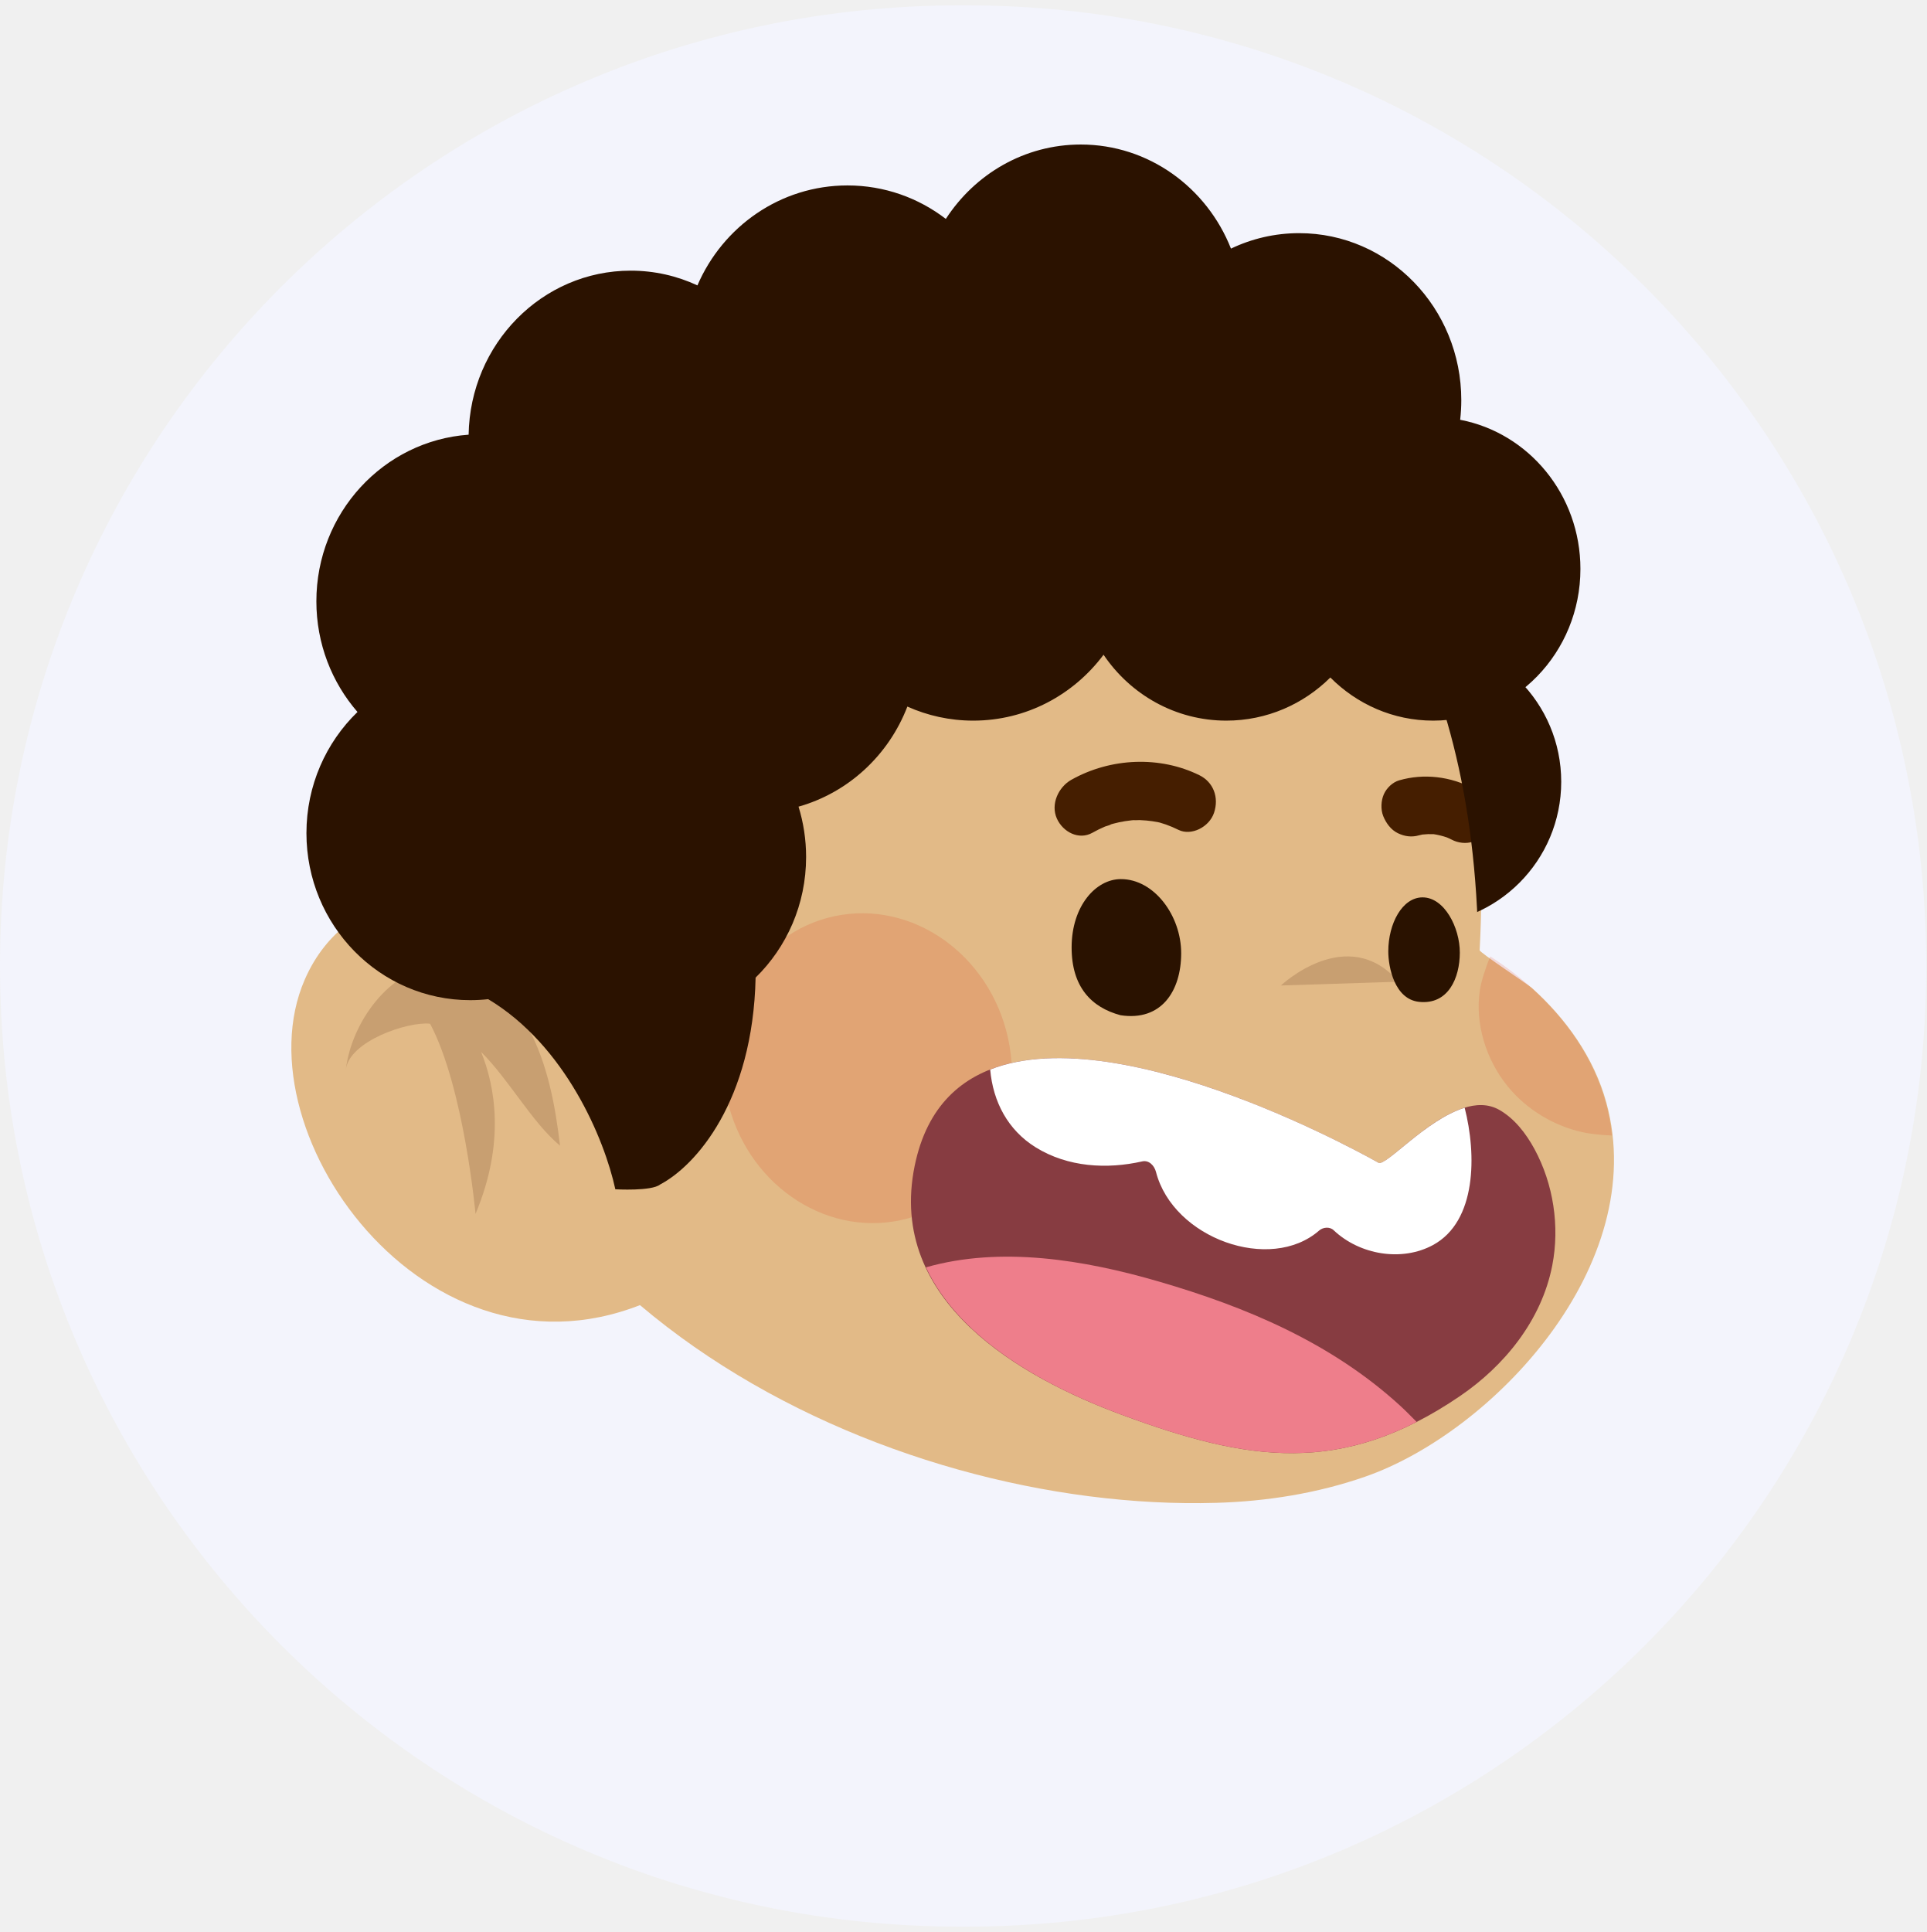
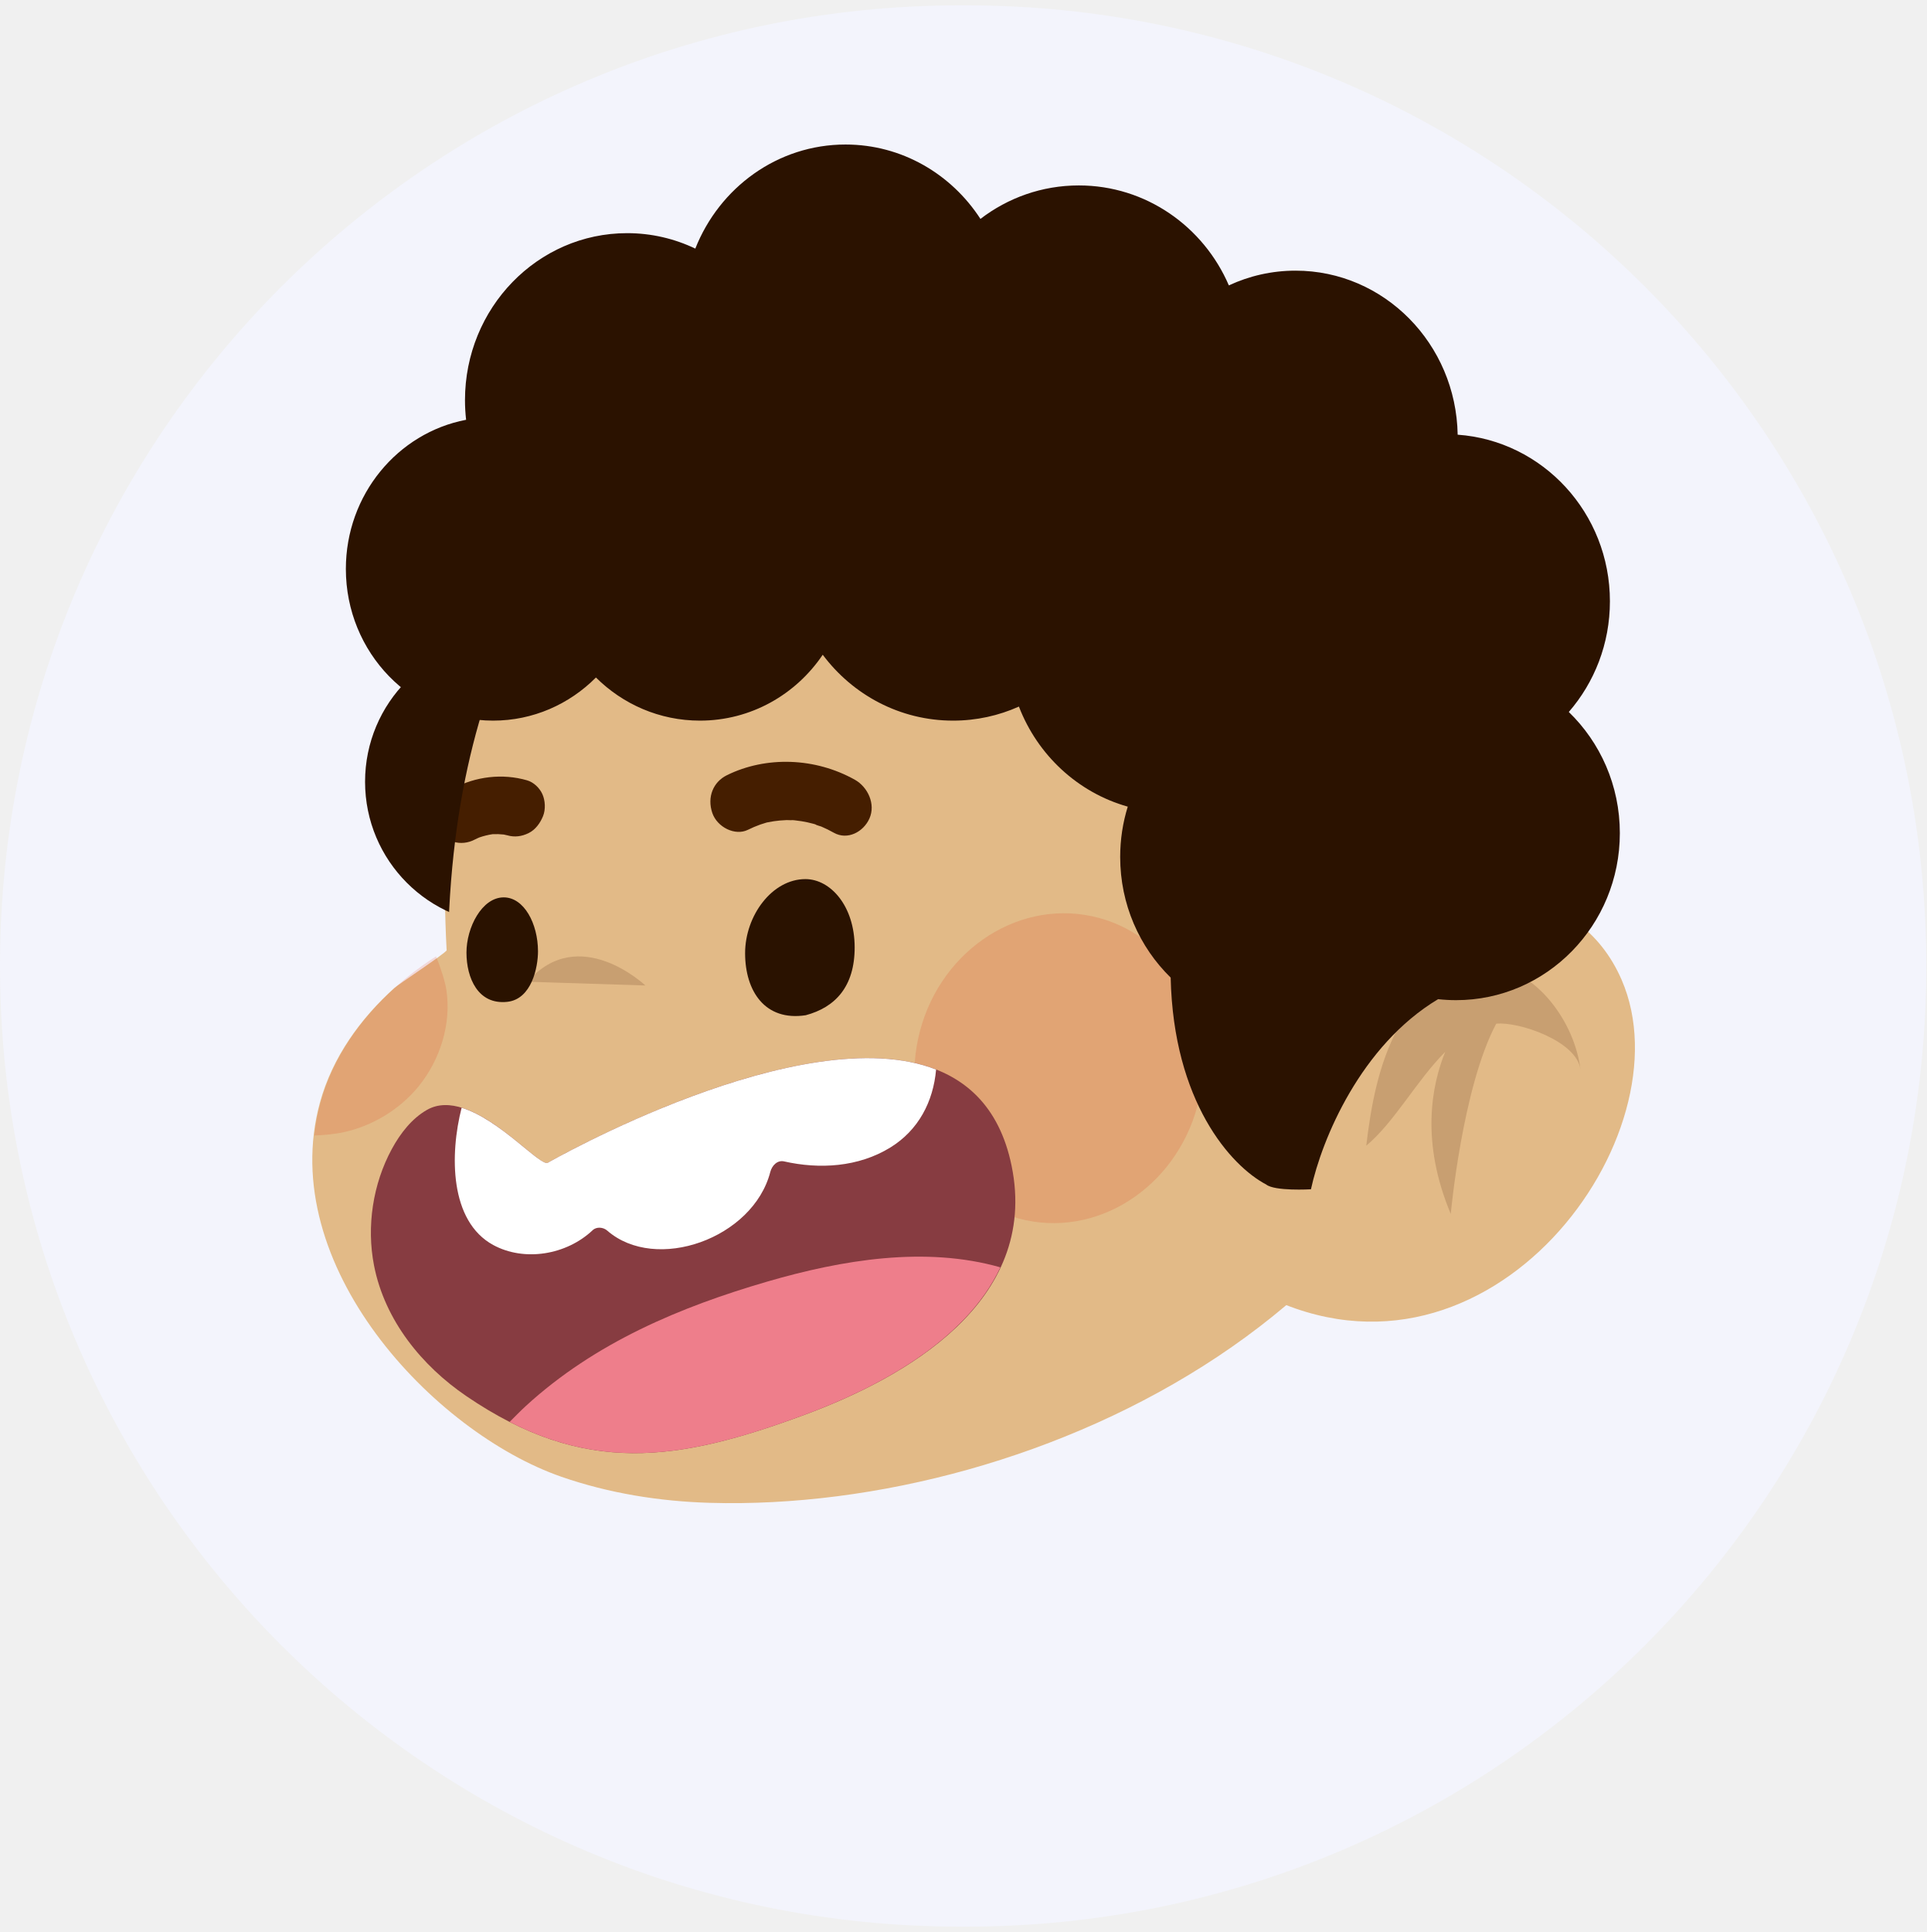
<svg xmlns="http://www.w3.org/2000/svg" width="360" height="361" viewBox="0 0 360 361" fill="none">
-   <rect y="1" width="360" height="359" rx="179.5" fill="#F3F4FC" />
-   <path d="M204.264 54.572C204.264 54.572 282.459 66.74 276.529 177.557C276.507 177.967 285.57 183.952 286.28 184.591C292.599 190.275 297.902 197.555 300.22 206.071C308.476 236.396 278.959 267.642 255.09 275.936C246.174 279.033 236.75 280.537 227.308 280.81C165.925 282.588 84.657 243.786 80.483 168.009C80.333 165.29 80.296 162.568 80.367 159.853C80.737 145.464 84.228 131.452 89.491 118.441C89.488 118.441 123.651 34.166 204.264 54.572Z" fill="#E2BA87" />
+   <rect width="360" height="359" rx="179.5" transform="matrix(-1 0 0 1 360 1)" fill="#F3F4FC" />
+   <path d="M155.736 54.572C155.736 54.572 77.541 66.74 83.471 177.557C83.493 177.967 74.43 183.952 73.72 184.591C67.4 190.275 62.099 197.555 59.78 206.071C51.524 236.396 81.041 267.642 104.91 275.936C113.826 279.033 123.25 280.537 132.692 280.81C194.075 282.588 275.343 243.786 279.517 168.009C279.667 165.29 279.704 162.568 279.633 159.853C279.263 145.464 275.772 131.452 270.509 118.441C270.512 118.441 236.349 34.166 155.736 54.572Z" fill="#E2BA87" />
  <g style="mix-blend-mode:multiply" opacity="0.5">
-     <path d="M278.5 178.707C277.657 180.771 276.817 183.407 276.583 184.916C275.585 191.386 277.816 198.071 281.682 202.88C285.352 207.446 290.59 210.411 295.66 211.533C297.372 211.913 299.444 212.109 301.256 212.171C299.327 193.428 284 182.163 278.5 178.707Z" fill="#FCC3B8" />
+     <path d="M81.5 178.707C82.343 180.771 83.183 183.407 83.417 184.916C84.415 191.386 82.185 198.071 78.319 202.88C74.648 207.446 69.41 210.411 64.34 211.533C62.628 211.913 60.556 212.109 58.744 212.171C60.673 193.428 76 182.163 81.5 178.707Z" fill="#FCC3B8" />
  </g>
  <g style="mix-blend-mode:multiply" opacity="0.5">
-     <path d="M168.317 227.994C182.824 224.903 191.812 209.682 188.394 193.998C184.975 178.314 170.444 168.105 155.937 171.196C141.43 174.287 132.442 189.508 135.86 205.192C139.279 220.876 153.81 231.085 168.317 227.994Z" fill="#FCC3B8" />
+     <path d="M191.683 227.994C177.176 224.903 168.188 209.682 171.606 193.998C175.025 178.314 189.556 168.105 204.063 171.196C218.57 174.287 227.558 189.508 224.14 205.192C220.721 220.876 206.19 231.085 191.683 227.994Z" fill="#FCC3B8" />
  </g>
-   <path opacity="0.3" d="M239.392 184.14C239.392 184.14 251.796 172.402 261.399 183.438Z" fill="#8B5E3C" />
-   <path d="M123.752 242.026C81.543 263 44.321 212.075 56.947 183.057C65.002 164.547 87.674 162.851 100.538 179.522C108.13 189.361 114.2 201.98 117.57 214.08" fill="#E2BA87" />
-   <path opacity="0.3" d="M89.908 196.546C95.208 201.83 99.412 209.71 104.661 214.072C103.793 206.681 102.347 198.794 98.767 192.167C95.133 185.435 88.42 179.933 81.489 180.474C72.899 181.145 65.683 190.985 64.637 199.842C65.262 194.542 76.225 190.832 80.38 191.284C86.713 203.205 88.871 226.82 88.871 226.82C94.509 213.371 92.474 202.869 89.908 196.546Z" fill="#8B5E3C" />
-   <path d="M220.748 178.142C220.735 185.166 217.056 190.867 209.417 189.698C203.919 188.23 200.259 184.364 200.273 176.998C200.288 169.28 204.795 164.272 209.467 164.263C215.713 164.252 220.762 171.119 220.748 178.142Z" fill="#2A1200" />
-   <path d="M272.823 178.015C272.813 182.723 270.677 187.779 265.209 187.198C260.621 186.711 259.449 180.703 259.455 177.745C259.465 172.572 262.064 167.685 265.855 167.677C269.932 167.67 272.832 173.308 272.823 178.015Z" fill="#2A1200" />
-   <path d="M224.168 144.859C216.803 141.221 207.603 141.559 200.217 145.708C197.836 147.046 196.298 150.243 197.519 152.954C198.646 155.461 201.617 157.034 204.167 155.6C204.931 155.17 205.711 154.779 206.515 154.442C206.764 154.337 207.407 154.211 207.657 154.02C207.773 153.986 207.887 153.951 208.005 153.92C208.732 153.724 209.467 153.566 210.206 153.446C210.629 153.377 211.052 153.322 211.477 153.278C211.611 153.265 211.744 153.254 211.88 153.243C212.227 153.287 212.66 153.225 212.986 153.236C213.411 153.249 213.833 153.276 214.257 153.316C214.995 153.385 215.73 153.492 216.456 153.637C216.558 153.658 216.657 153.68 216.759 153.703C217.138 153.821 217.519 153.93 217.895 154.063C218.695 154.345 219.473 154.683 220.236 155.058C222.616 156.234 225.973 154.572 226.882 151.893C227.878 148.942 226.718 146.12 224.168 144.859Z" fill="#451E00" />
-   <path d="M275.5 147.417C271.096 145.032 266.044 144.496 261.497 145.806C260.27 146.16 259.15 147.226 258.625 148.406C258.107 149.567 258.001 151.231 258.511 152.494C259.042 153.806 259.948 155.053 261.224 155.675C262.519 156.306 263.842 156.469 265.175 156.087C265.393 156.023 265.617 155.987 265.839 155.935C266.531 155.856 267.226 155.836 267.928 155.865C268.771 155.993 269.601 156.197 270.421 156.479C270.706 156.61 270.998 156.726 271.278 156.877C272.484 157.529 273.993 157.684 275.228 157.288C276.411 156.909 277.623 155.894 278.1 154.686C278.593 153.436 278.759 151.949 278.213 150.598C277.669 149.251 276.776 148.107 275.5 147.417Z" fill="#451E00" />
-   <mask id="mask0_328_4928" style="mask-type:alpha" maskUnits="userSpaceOnUse" x="260" y="110" width="40" height="68">
-     <path d="M276.284 177.802C275.972 148.342 269.432 126.625 260.385 110.647C271.26 110.647 294.207 116.104 298.993 137.929C303.778 159.754 285.847 173.605 276.284 177.802Z" fill="#C4C4C4" />
+   <path opacity="0.3" d="M120.608 184.14C120.608 184.14 108.204 172.402 98.601 183.438L120.608 184.14Z" fill="#8B5E3C" />
+   <path d="M236.248 242.026C278.456 263 315.678 212.075 303.052 183.057C294.998 164.547 272.325 162.851 259.462 179.522C251.87 189.361 245.799 201.98 242.429 214.08" fill="#E2BA87" />
+   <path opacity="0.3" d="M270.092 196.546C264.792 201.83 260.589 209.71 255.339 214.072C256.207 206.681 257.653 198.794 261.232 192.167C264.867 185.435 271.58 179.933 278.511 180.474C287.101 181.145 294.317 190.985 295.363 199.842C294.738 194.542 283.775 190.832 279.62 191.284C273.286 203.205 271.129 226.82 271.129 226.82C265.491 213.371 267.526 202.869 270.092 196.546Z" fill="#8B5E3C" />
+   <path d="M139.251 178.142C139.265 185.166 142.944 190.867 150.582 189.698C156.081 188.23 159.741 184.364 159.726 176.998C159.711 169.28 155.205 164.272 150.533 164.263C144.287 164.252 139.238 171.119 139.251 178.142Z" fill="#2A1200" />
+   <path d="M87.177 178.015C87.186 182.723 89.323 187.779 94.79 187.198C99.379 186.711 100.55 180.703 100.545 177.745C100.534 172.572 97.936 167.685 94.145 167.677C90.068 167.67 87.168 173.308 87.177 178.015Z" fill="#2A1200" />
+   <path d="M135.831 144.859C143.196 141.221 152.396 141.559 159.782 145.708C162.163 147.046 163.701 150.243 162.48 152.954C161.354 155.461 158.382 157.034 155.832 155.6C155.068 155.17 154.288 154.779 153.485 154.442C153.235 154.337 152.592 154.211 152.343 154.02C152.226 153.986 152.112 153.951 151.994 153.92C151.267 153.724 150.533 153.566 149.794 153.446C149.37 153.377 148.947 153.322 148.522 153.278C148.389 153.265 148.255 153.254 148.12 153.243C147.773 153.287 147.339 153.225 147.013 153.236C146.588 153.249 146.166 153.276 145.743 153.316C145.004 153.385 144.269 153.492 143.543 153.637C143.441 153.658 143.342 153.68 143.241 153.703C142.861 153.821 142.48 153.93 142.104 154.063C141.304 154.345 140.526 154.683 139.763 155.058C137.384 156.234 134.026 154.572 133.118 151.893C132.122 148.942 133.282 146.12 135.831 144.859Z" fill="#451E00" />
+   <path d="M84.499 147.417C88.903 145.032 93.955 144.496 98.502 145.806C99.73 146.16 100.85 147.226 101.375 148.406C101.893 149.567 101.998 151.231 101.488 152.494C100.957 153.806 100.052 155.053 98.775 155.675C97.481 156.306 96.158 156.469 94.825 156.087C94.606 156.023 94.382 155.987 94.16 155.935C93.468 155.856 92.773 155.836 92.072 155.865C91.229 155.993 90.398 156.197 89.579 156.479C89.293 156.61 89.001 156.726 88.721 156.877C87.515 157.529 86.006 157.684 84.771 157.288C83.589 156.909 82.376 155.894 81.9 154.686C81.406 153.436 81.241 151.949 81.787 150.598C82.33 149.251 83.224 148.107 84.499 147.417Z" fill="#451E00" />
+   <mask id="mask0_328_4928" style="mask-type:alpha" maskUnits="userSpaceOnUse" x="60" y="110" width="40" height="68">
+     <path d="M83.716 177.802C84.028 148.342 90.568 126.625 99.615 110.647C88.74 110.647 65.793 116.104 61.007 137.929C56.222 159.754 74.153 173.605 83.716 177.802Z" fill="#C4C4C4" />
  </mask>
  <g mask="url(#mask0_328_4928)">
-     <ellipse cx="265.152" cy="146.073" rx="26.621" ry="26.682" fill="#2B1200" />
+     <ellipse cx="26.621" cy="26.682" rx="26.621" ry="26.682" transform="matrix(-1 0 0 1 121.469 119.391)" fill="#2B1200" />
  </g>
-   <path d="M201.98 27.004C214.675 27.004 225.545 35.046 230.054 46.453C233.928 44.601 238.245 43.566 242.797 43.566C259.532 43.566 273.099 57.539 273.099 74.777C273.099 76.016 273.026 77.238 272.889 78.439C285.678 80.88 295.362 92.428 295.362 106.307C295.362 121.962 283.041 134.652 267.843 134.652C260.364 134.652 253.584 131.578 248.624 126.592C243.608 131.578 236.753 134.652 229.191 134.652C219.665 134.652 211.257 129.775 206.241 122.34C200.649 129.822 191.819 134.652 181.882 134.652C177.504 134.652 173.342 133.713 169.576 132.025C166.087 141.099 158.553 148.1 149.235 150.724C150.154 153.693 150.651 156.853 150.651 160.131C150.651 168.992 147.029 176.988 141.214 182.669C140.706 205.829 130.001 217.842 123.374 221.322C121.786 222.615 115.061 222.225 114.999 222.221C112.965 212.838 105.68 195.348 91.236 186.697C90.134 186.819 89.015 186.883 87.882 186.883C70.975 186.883 57.27 172.91 57.27 155.672C57.27 146.761 60.934 138.722 66.809 133.035C62.029 127.528 59.126 120.289 59.126 112.358C59.126 95.86 71.68 82.353 87.579 81.224C87.869 64.245 101.322 50.573 117.876 50.573C122.319 50.573 126.538 51.557 130.34 53.327C135.074 42.33 145.847 34.648 158.382 34.648C165.281 34.648 171.646 36.977 176.765 40.903C182.199 32.524 191.463 27.005 201.98 27.004Z" fill="#2B1200" />
-   <path d="M257.607 217.263C259.394 218.286 271.893 202.629 280.215 207.392C283.025 209 285.168 211.742 286.778 214.707C290.314 221.225 291.525 229.146 290.1 236.452C288.084 246.783 281.096 255.241 272.876 260.847C250.757 275.928 233.21 273.077 209.602 264.347C191.02 257.477 165.701 243.333 170.947 217.816C180.179 172.898 257.583 217.25 257.607 217.263Z" fill="#873C41" />
-   <path d="M193.57 214.391C199.581 218.113 206.9 218.497 213.464 217.012C214.72 216.727 215.729 217.779 216.042 218.987C219.247 231.409 237.419 237.893 246.533 229.928C247.24 229.309 248.495 229.163 249.236 229.864C254.155 234.519 262.035 235.781 267.823 232.632C275.995 228.185 275.955 215.69 273.729 206.989C266.526 209.183 258.965 218.04 257.606 217.259C257.588 217.248 210.072 190.03 185.055 199.849C185.586 205.882 188.363 211.166 193.57 214.391Z" fill="white" />
-   <path d="M261.724 262.709C248.727 250.811 232.746 244.166 216.542 239.451C202.682 235.417 187.077 232.803 173.049 236.806C179.549 250.724 196.277 259.416 209.602 264.344C230.253 271.98 246.267 275.117 264.757 265.69C263.75 264.693 262.768 263.665 261.724 262.709Z" fill="#EE7E8B" />
+   <path d="M158.02 27.004C145.325 27.004 134.455 35.046 129.945 46.453C126.072 44.601 121.755 43.566 117.203 43.566C100.468 43.566 86.901 57.539 86.9 74.777C86.9 76.016 86.974 77.238 87.11 78.439C74.322 80.88 64.638 92.428 64.638 106.307C64.638 121.962 76.959 134.652 92.157 134.652C99.635 134.652 106.416 131.578 111.376 126.592C116.392 131.578 123.247 134.652 130.809 134.652C140.335 134.652 148.742 129.775 153.759 122.34C159.351 129.822 168.18 134.652 178.118 134.652C182.496 134.652 186.658 133.713 190.424 132.025C193.912 141.099 201.447 148.1 210.765 150.724C209.845 153.693 209.349 156.853 209.349 160.131C209.349 168.992 212.971 176.988 218.786 182.669C219.294 205.829 229.999 217.842 236.626 221.322C238.214 222.615 244.939 222.225 245.001 222.221C247.034 212.838 254.32 195.348 268.764 186.697C269.865 186.819 270.985 186.883 272.118 186.883C289.024 186.883 302.729 172.91 302.729 155.672C302.729 146.761 299.065 138.722 293.19 133.035C297.971 127.528 300.874 120.289 300.874 112.358C300.874 95.86 288.32 82.353 272.421 81.224C272.131 64.245 258.678 50.573 242.124 50.573C237.681 50.573 233.462 51.557 229.66 53.327C224.925 42.33 214.152 34.648 201.618 34.648C194.719 34.648 188.354 36.977 183.234 40.903C177.801 32.524 168.536 27.005 158.02 27.004Z" fill="#2B1200" />
+   <path d="M102.393 217.263C100.606 218.286 88.107 202.629 79.785 207.392C76.975 209 74.832 211.742 73.222 214.707C69.686 221.225 68.475 229.146 69.9 236.452C71.916 246.783 78.904 255.241 87.124 260.847C109.243 275.928 126.79 273.077 150.398 264.347C168.98 257.477 194.299 243.333 189.053 217.816C179.821 172.898 102.417 217.25 102.393 217.263Z" fill="#873C41" />
+   <path d="M166.43 214.391C160.419 218.113 153.1 218.497 146.536 217.012C145.28 216.727 144.271 217.779 143.958 218.987C140.753 231.409 122.581 237.893 113.467 229.928C112.76 229.309 111.505 229.163 110.764 229.864C105.845 234.519 97.965 235.781 92.177 232.632C84.005 228.185 84.045 215.69 86.271 206.989C93.474 209.183 101.035 218.04 102.394 217.259C102.412 217.248 149.928 190.03 174.945 199.849C174.414 205.882 171.637 211.166 166.43 214.391Z" fill="white" />
+   <path d="M98.276 262.709C111.273 250.811 127.254 244.166 143.458 239.451C157.318 235.417 172.923 232.803 186.952 236.806C180.451 250.724 163.723 259.416 150.398 264.344C129.747 271.98 113.733 275.117 95.243 265.69C96.25 264.693 97.232 263.665 98.276 262.709Z" fill="#EE7E8B" />
</svg>
